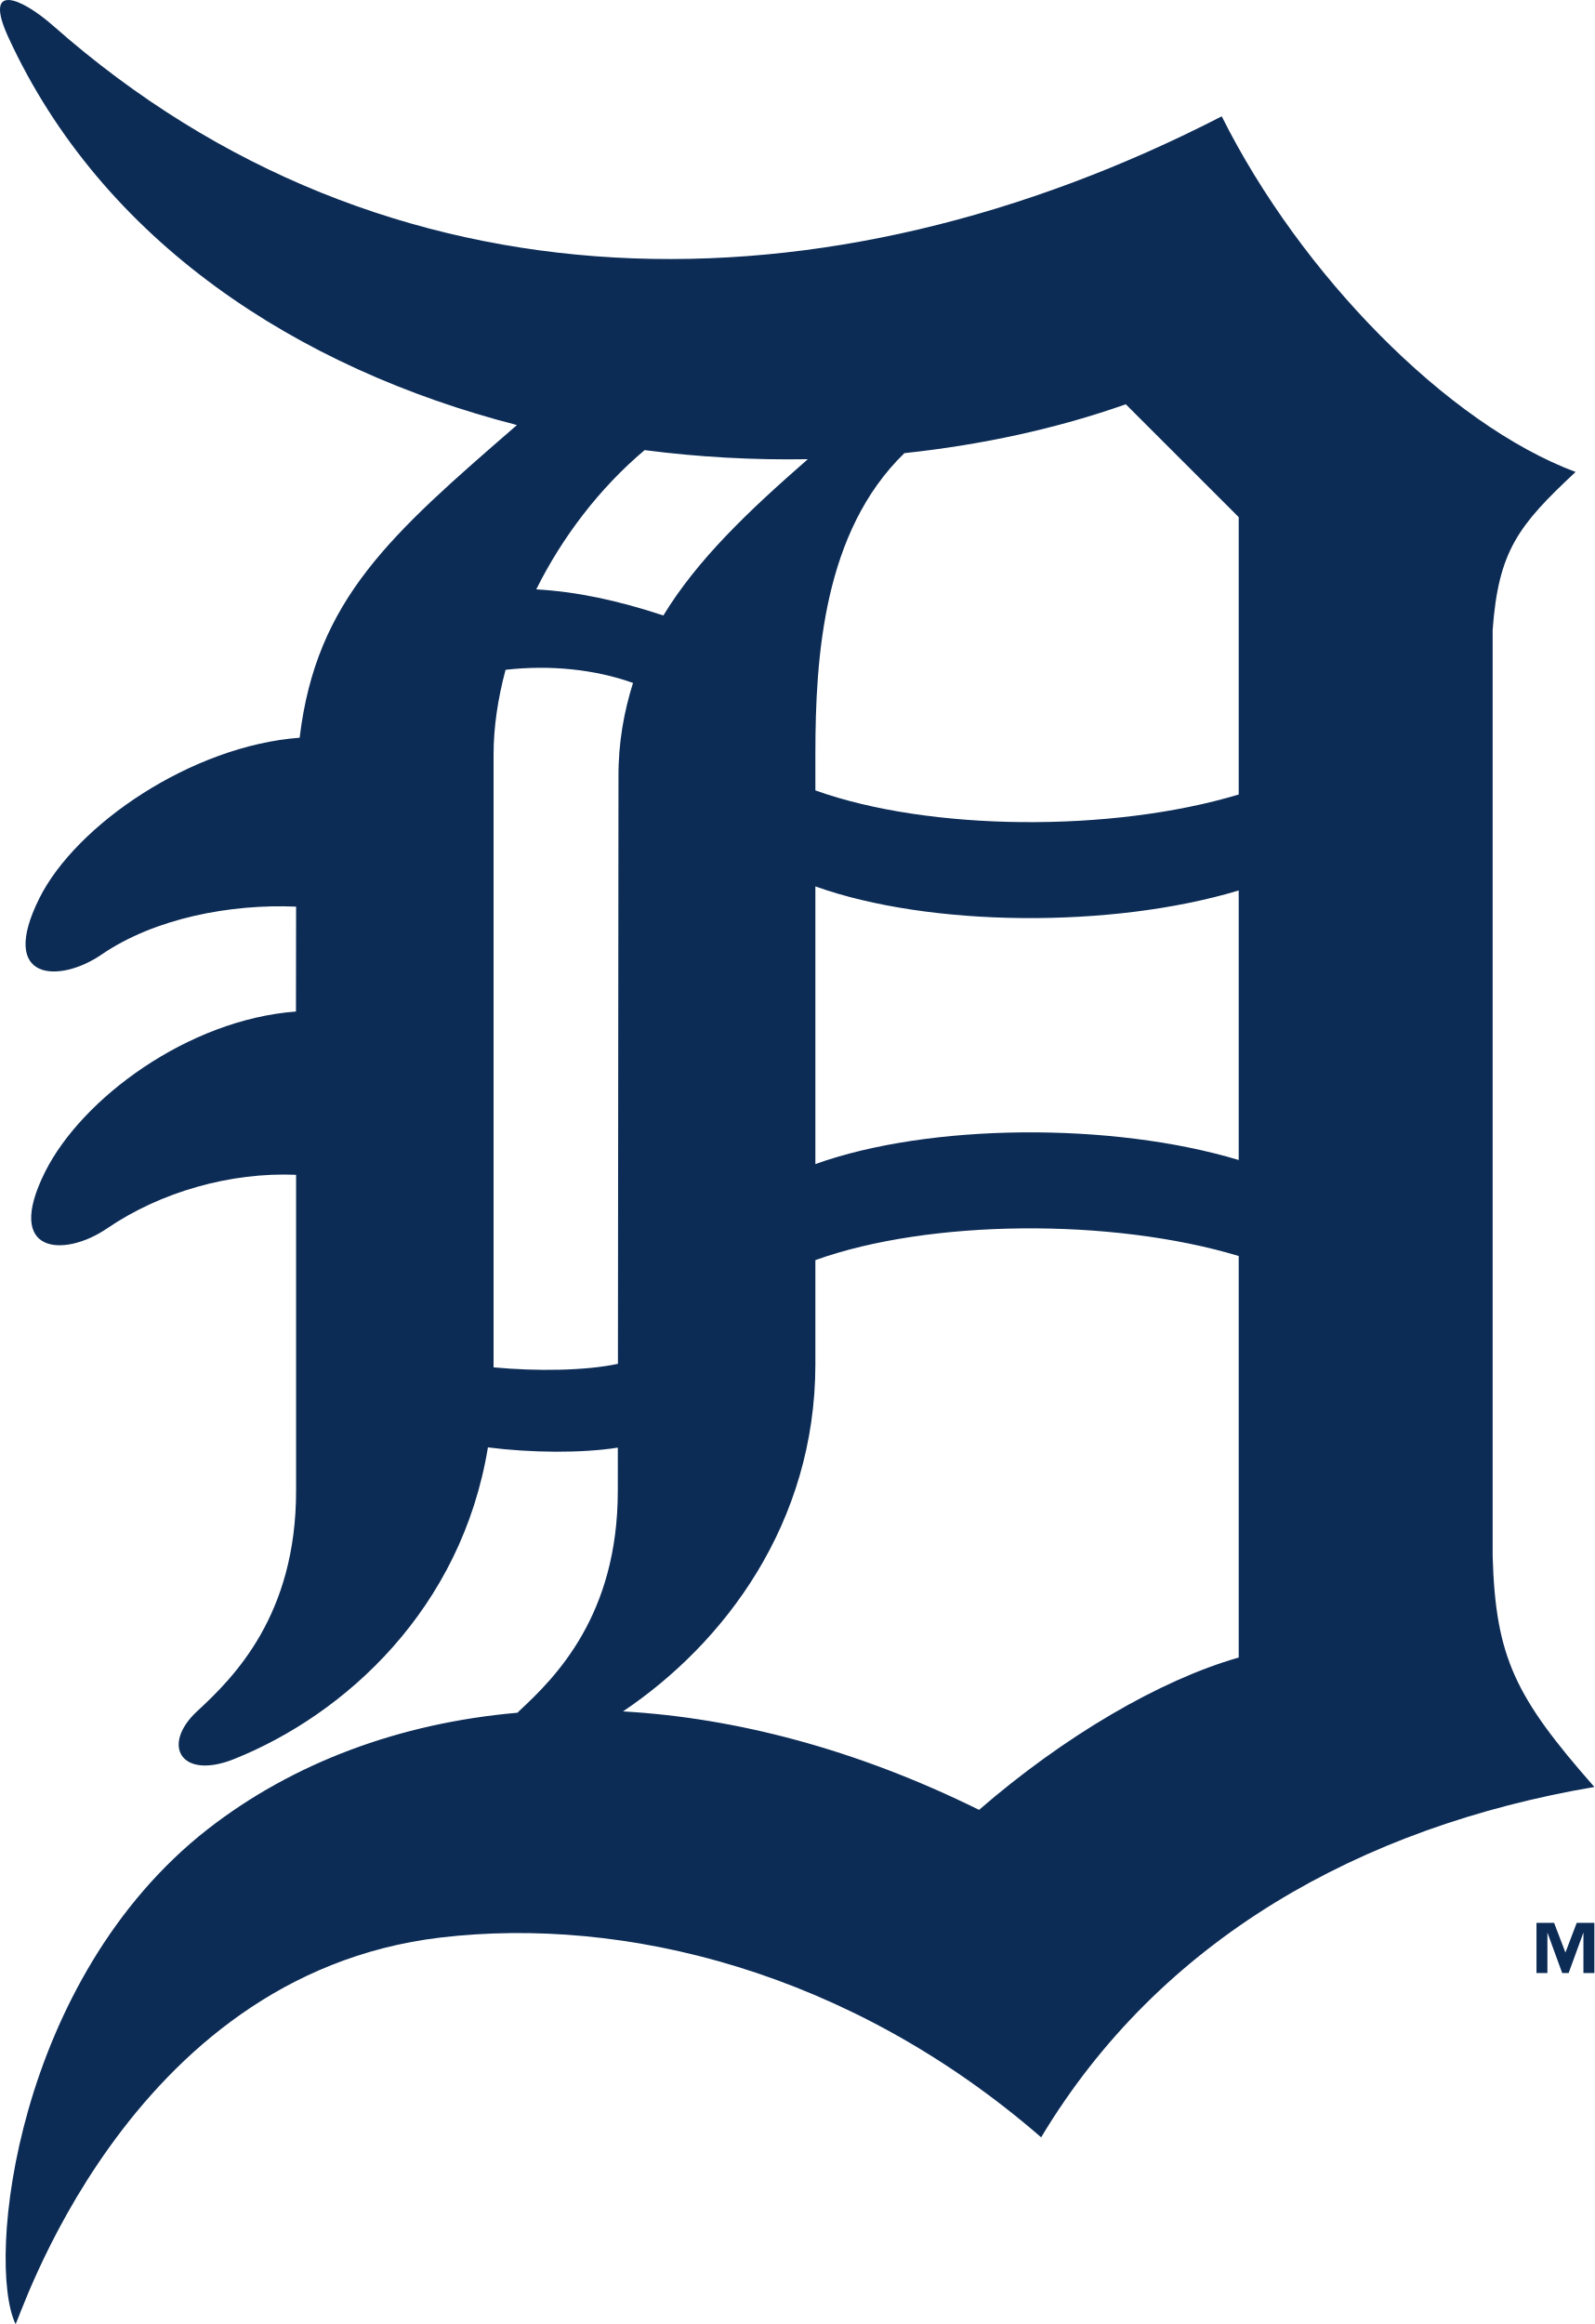
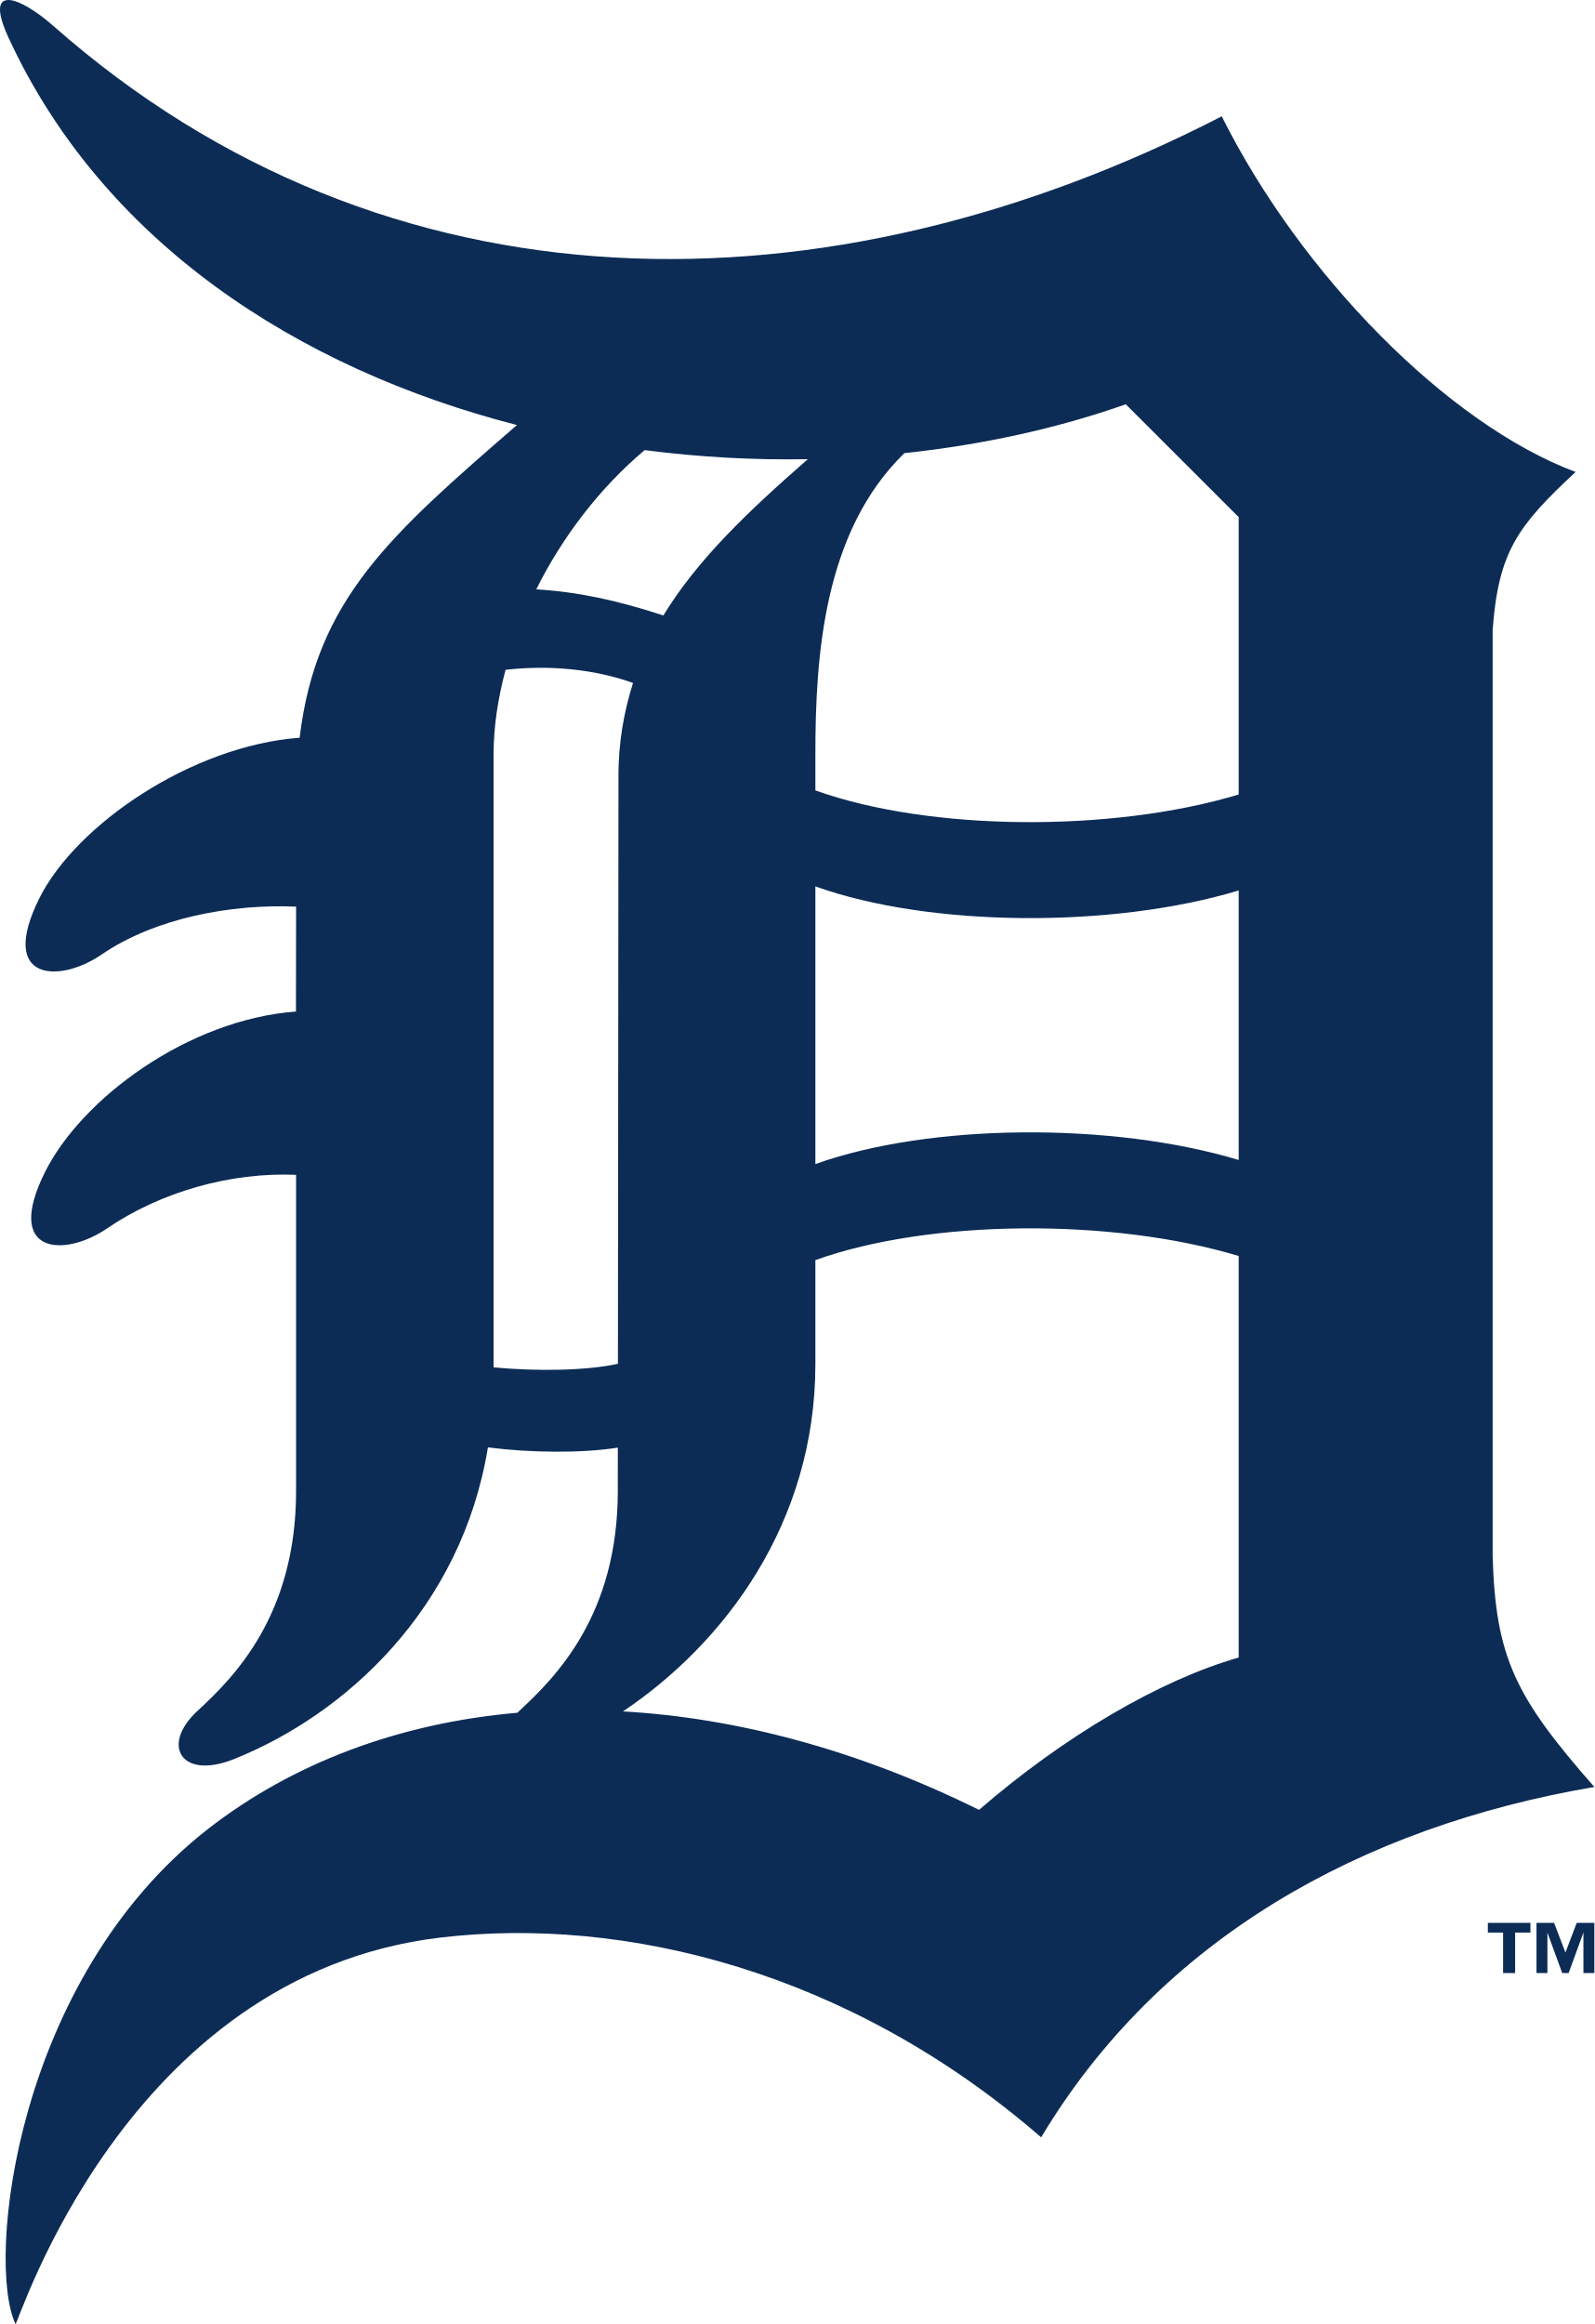
<svg xmlns="http://www.w3.org/2000/svg" viewBox="0 0 168.527 245.623">
-   <path d="M157.776 164.44V66.592c.61-8.355 2.693-11.04 8.768-16.71-13.54-5.07-29.05-20.876-37.404-37.586C87.38 33.778 40.838 33.778 5.653 2.752 2.158-.332-1.8-1.896.883 3.942c9.932 21.587 30.562 35.02 53.76 40.982C41.293 56.5 33.423 63.32 31.673 77.97c-11.423.85-23.64 9.206-27.51 16.96-4.406 8.832 2.123 9.007 6.555 5.966 5.67-3.878 13.708-5.37 20.58-5.073l-.015 11.085c-11.414.852-22.654 9.205-26.523 16.96-4.408 8.83 2.12 9.003 6.55 5.968 5.674-3.88 13.116-5.968 19.987-5.67v33.412c0 13.127-6.56 19.686-10.447 23.27-3.866 3.58-1.735 7.316 3.888 5.068 11.793-4.72 24.046-15.906 26.837-32.942 4.512.58 9.924.63 13.732.024l-.004 4.58c0 13.127-6.564 19.686-10.44 23.27-.06.056-.1.114-.158.17-12.55 1.095-23.777 5.33-32.718 12.284-20.35 15.884-23.48 45.72-20.35 52.316.192.428 11.464-36.874 44.935-40.84 19.392-2.287 43.2 3.514 63.48 21.116 12.526-20.888 33.717-32.815 58.476-37.03-8.36-9.505-10.445-13.682-10.752-24.424M130.934 54.654V83.97c-13.387 4.036-32.7 3.89-44.746-.432v-3.82c0-10.38.87-23.532 9.408-31.825 8.153-.87 16.076-2.58 23.403-5.165l11.934 11.926zm-44.746 39.03c12.047 4.318 31.36 4.465 44.746.43V122.6c-13.387-4.037-32.7-3.89-44.746.43V93.686zm-.797-45.153c-6.288 5.49-11.662 10.592-15.273 16.52-4.782-1.586-9.17-2.524-13.435-2.76 2.757-5.54 6.703-10.715 11.456-14.718 5.734.744 11.515 1.06 17.253.96m-33.22 95.982V79.72c0-2.85.45-5.872 1.267-8.928 4.716-.536 9.44-.052 13.472 1.388-.95 3.034-1.557 6.28-1.537 9.968l-.057 61.993c-3.365.727-8.537.81-13.147.374m51.32 46.77c-12.955-6.404-25.72-9.726-37.637-10.407 10.7-7.192 20.335-19.872 20.335-36.72V133.18c12.047-4.325 31.36-4.47 44.746-.433v42.437c-8.356 2.383-18.495 8.347-27.445 16.1M168.527 208.53h-1.155v-4.28l-1.563 4.28h-.68l-1.564-4.28v4.28h-1.154v-5.302h1.862l1.197 3.135 1.192-3.135h1.866v5.303z" fill="#0C2C56" />
+   <path d="M157.776 164.44V66.592c.61-8.355 2.693-11.04 8.768-16.71-13.54-5.07-29.05-20.876-37.404-37.586C87.38 33.778 40.838 33.778 5.653 2.752 2.158-.332-1.8-1.896.883 3.942c9.932 21.587 30.562 35.02 53.76 40.982C41.293 56.5 33.423 63.32 31.673 77.97c-11.423.85-23.64 9.206-27.51 16.96-4.406 8.832 2.123 9.007 6.555 5.966 5.67-3.878 13.708-5.37 20.58-5.073l-.015 11.085c-11.414.852-22.654 9.205-26.523 16.96-4.408 8.83 2.12 9.003 6.55 5.968 5.674-3.88 13.116-5.968 19.987-5.67v33.412c0 13.127-6.56 19.686-10.447 23.27-3.866 3.58-1.735 7.316 3.888 5.068 11.793-4.72 24.046-15.906 26.837-32.942 4.512.58 9.924.63 13.732.024l-.004 4.58c0 13.127-6.564 19.686-10.44 23.27-.06.056-.1.114-.158.17-12.55 1.095-23.777 5.33-32.718 12.284-20.35 15.884-23.48 45.72-20.35 52.316.192.428 11.464-36.874 44.935-40.84 19.392-2.287 43.2 3.514 63.48 21.116 12.526-20.888 33.717-32.815 58.476-37.03-8.36-9.505-10.445-13.682-10.752-24.424M130.934 54.654V83.97c-13.387 4.036-32.7 3.89-44.746-.432v-3.82c0-10.38.87-23.532 9.408-31.825 8.153-.87 16.076-2.58 23.403-5.165l11.934 11.926zm-44.746 39.03c12.047 4.318 31.36 4.465 44.746.43V122.6c-13.387-4.037-32.7-3.89-44.746.43V93.686zm-.797-45.153c-6.288 5.49-11.662 10.592-15.273 16.52-4.782-1.586-9.17-2.524-13.435-2.76 2.757-5.54 6.703-10.715 11.456-14.718 5.734.744 11.515 1.06 17.253.96m-33.22 95.982V79.72c0-2.85.45-5.872 1.267-8.928 4.716-.536 9.44-.052 13.472 1.388-.95 3.034-1.557 6.28-1.537 9.968l-.057 61.993c-3.365.727-8.537.81-13.147.374m51.32 46.77c-12.955-6.404-25.72-9.726-37.637-10.407 10.7-7.192 20.335-19.872 20.335-36.72V133.18c12.047-4.325 31.36-4.47 44.746-.433v42.437c-8.356 2.383-18.495 8.347-27.445 16.1M168.527 208.53h-1.155v-4.28l-1.563 4.28h-.68l-1.564-4.28v4.28h-1.154v-5.302h1.862l1.197 3.135 1.192-3.135h1.866v5.303zm-6.757-4.278h-1.617v4.28h-1.272v-4.28h-1.61v-1.024h4.5v1.024z" fill="#0C2C56" />
</svg>
